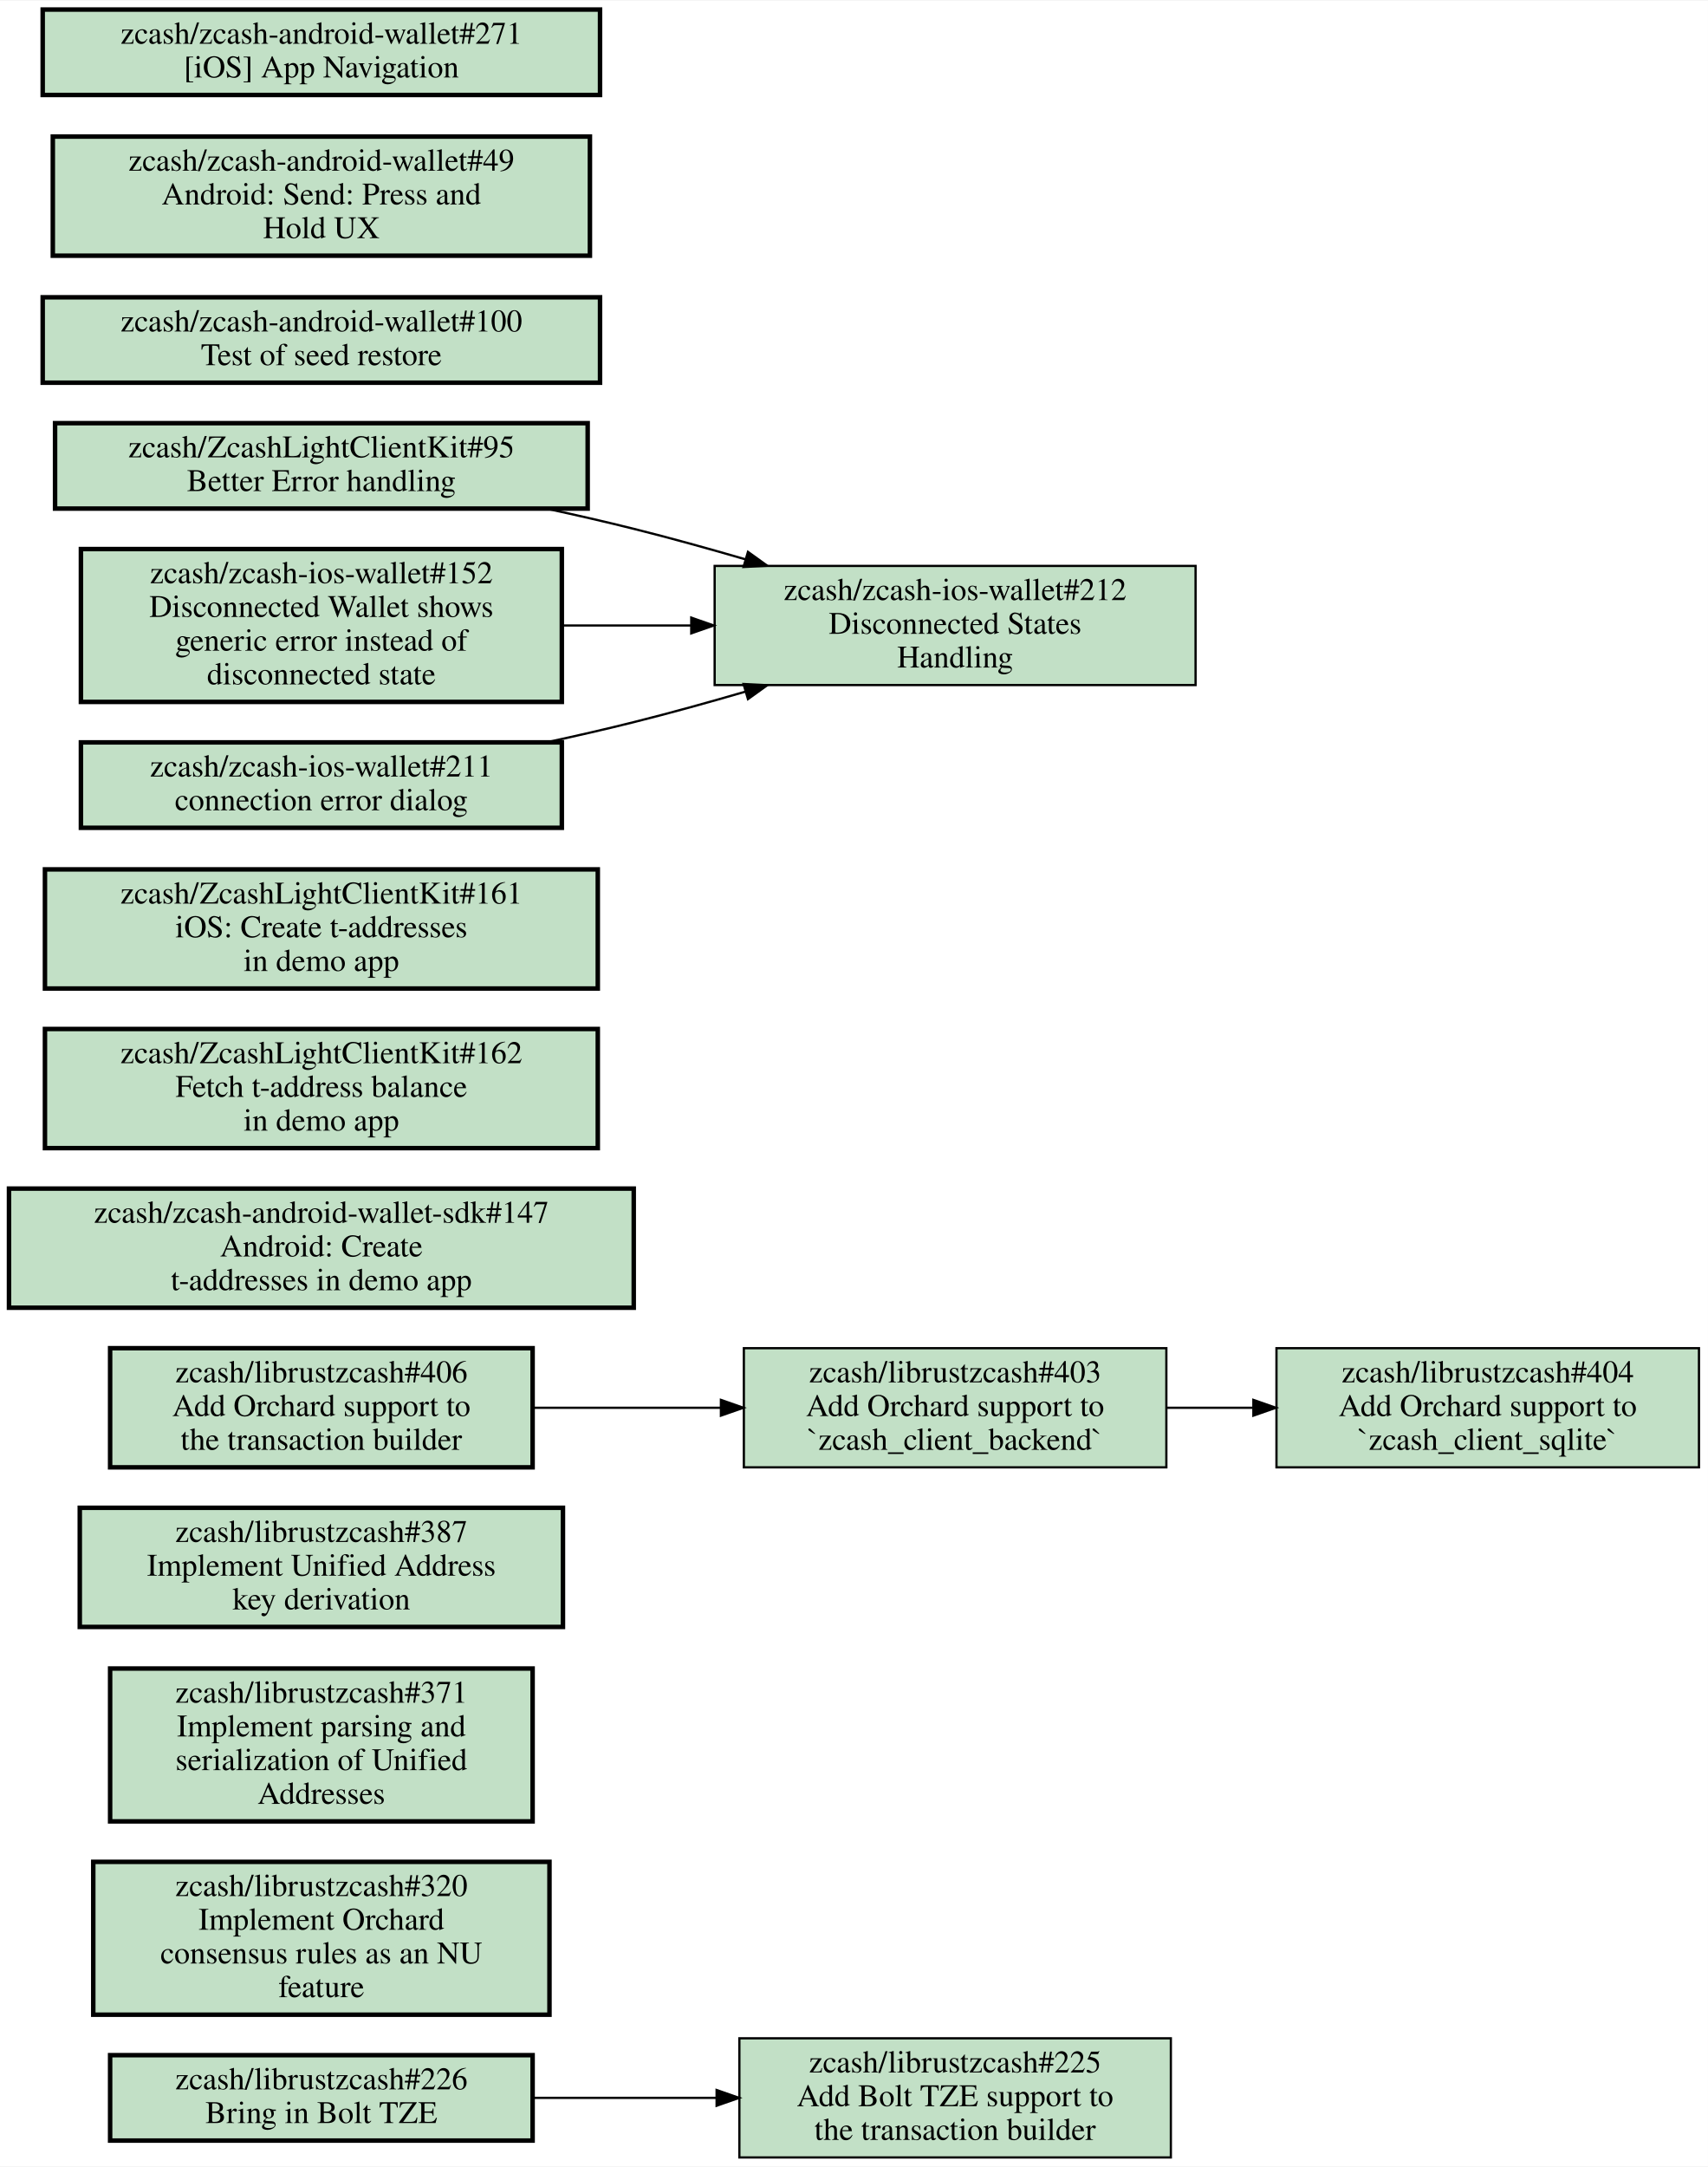
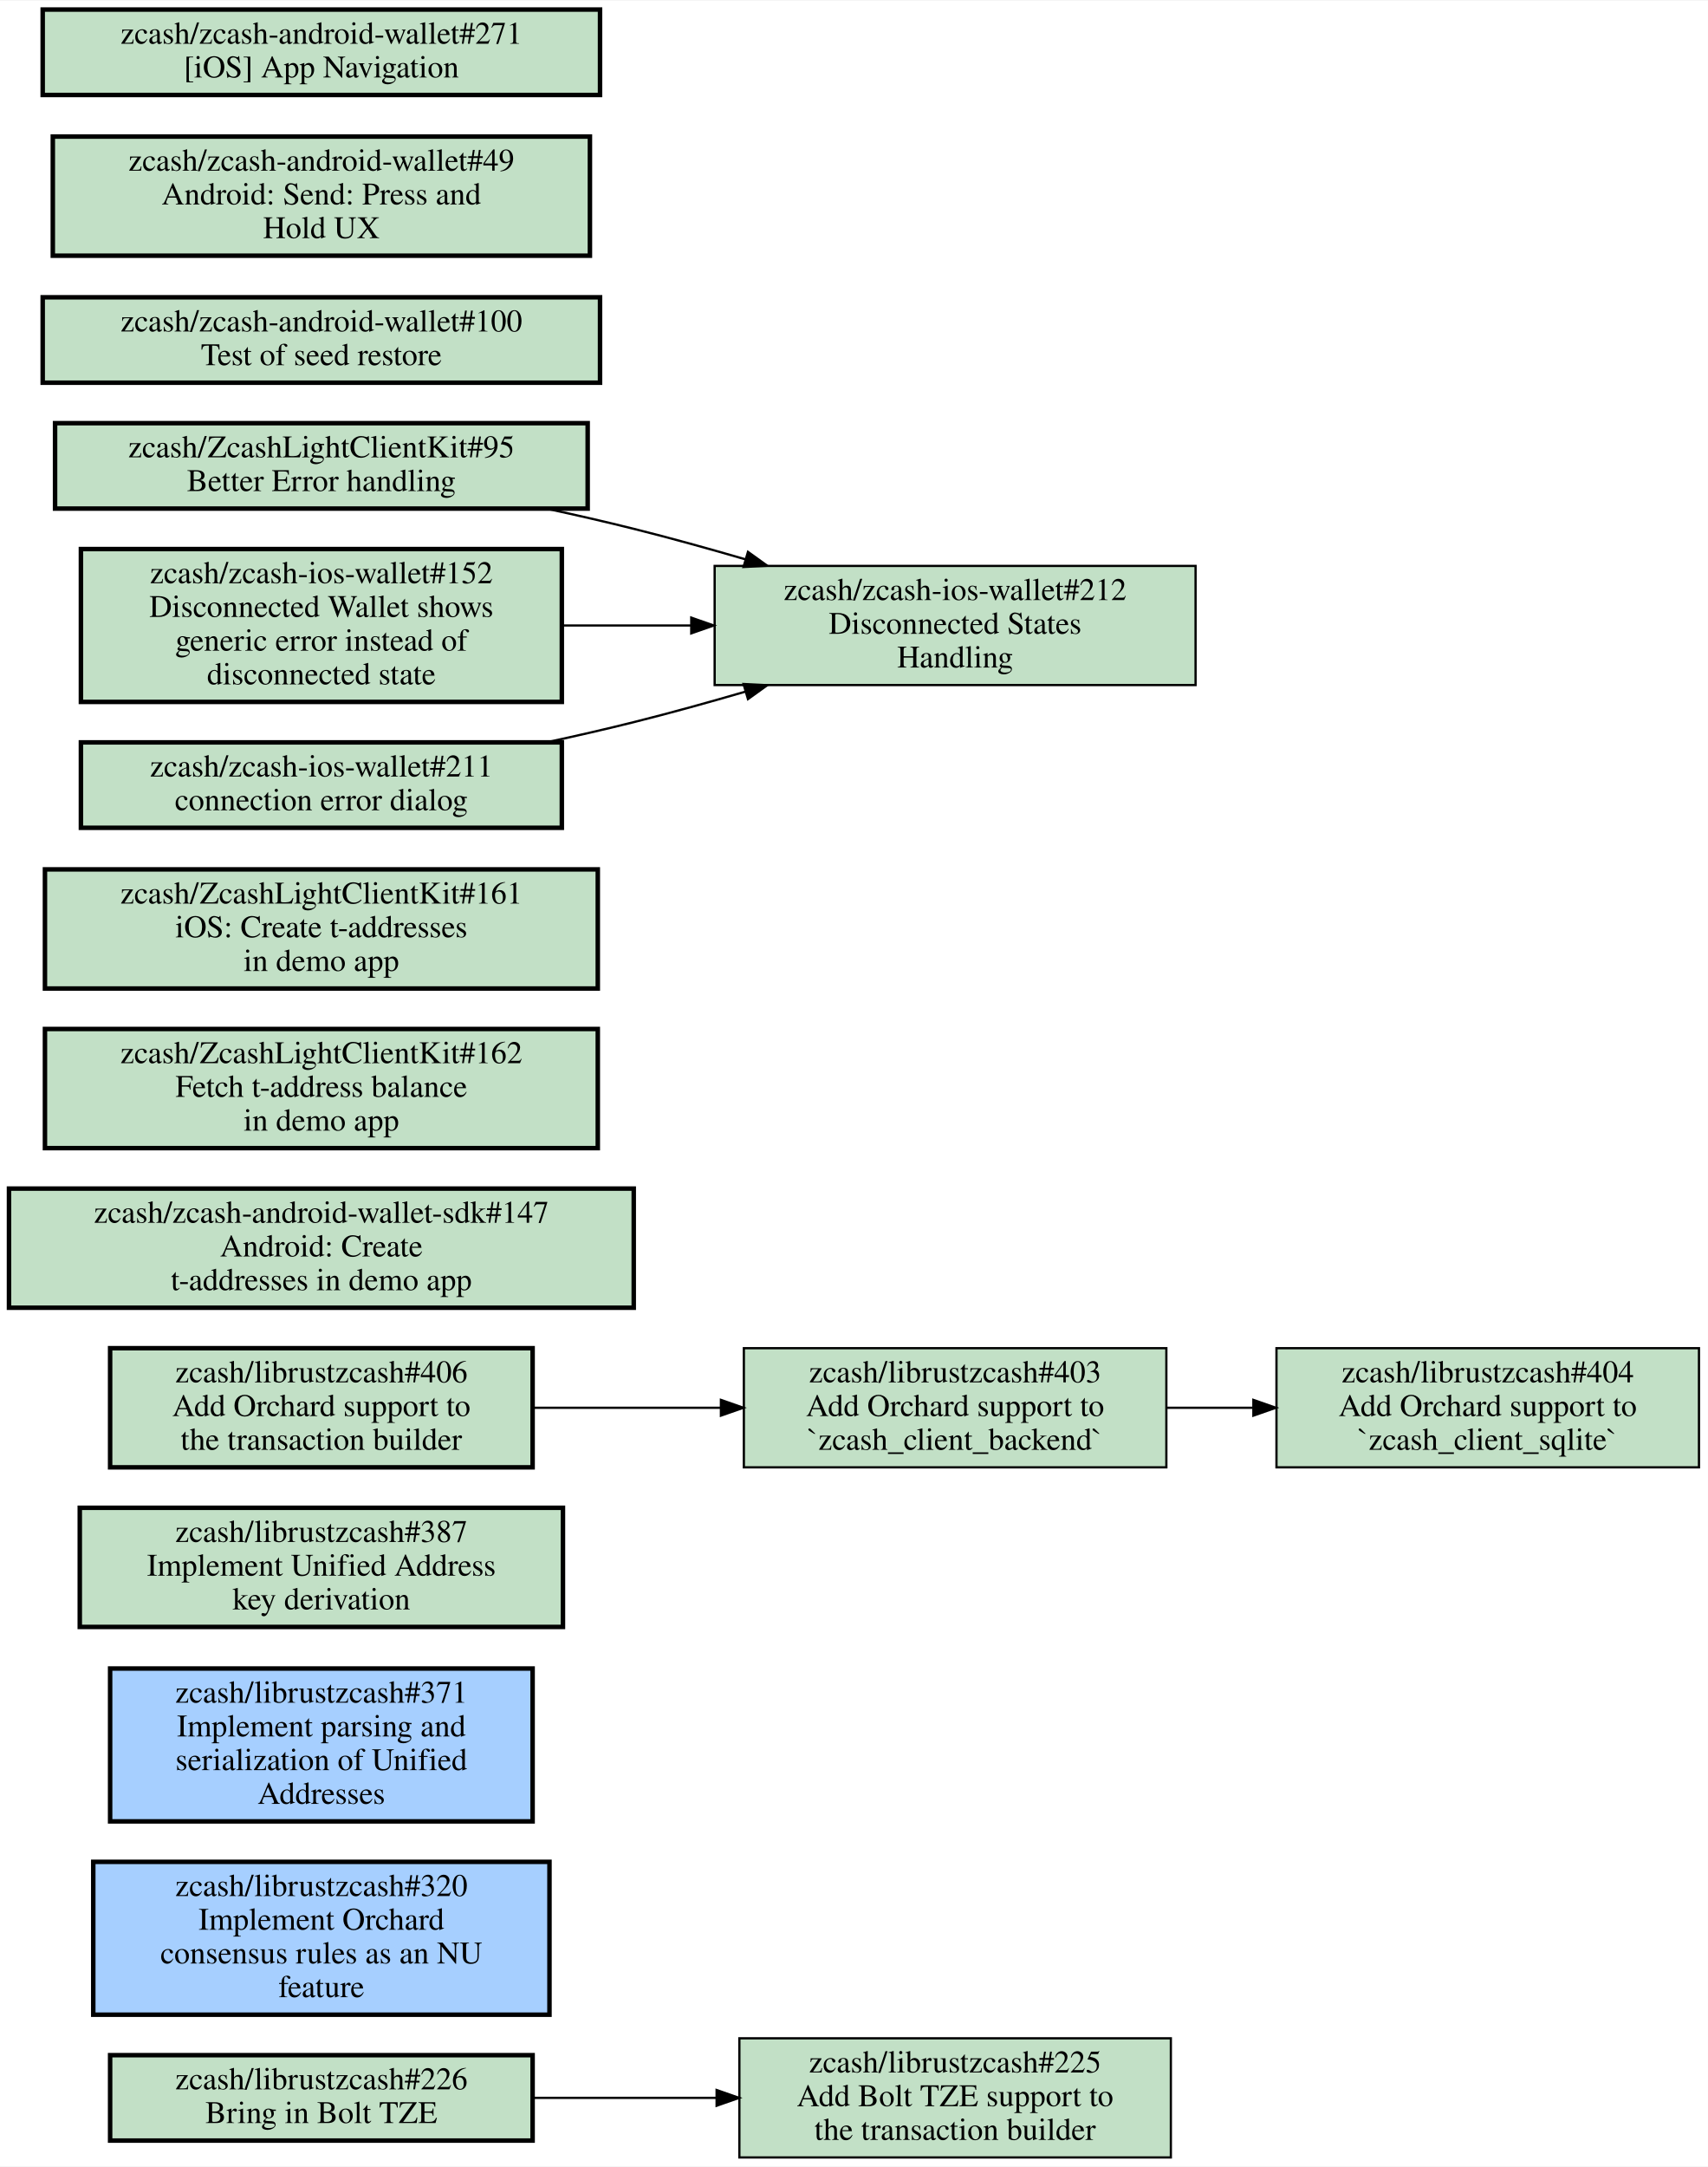
<svg xmlns="http://www.w3.org/2000/svg" xmlns:xlink="http://www.w3.org/1999/xlink" width="760pt" height="964pt" viewBox="0.00 0.00 760.00 963.50">
  <g id="graph0" class="graph" transform="scale(1 1) rotate(0) translate(4 959.5)">
    <polygon fill="#ffffff" stroke="transparent" points="-4,4 -4,-959.5 756,-959.5 756,4 -4,4" />
    <g id="node1" class="node">
      <g id="a_node1">
        <a xlink:href="https://github.com/zcash/librustzcash/issues/226" xlink:title="zcash/librustzcash#226&#10;Bring in Bolt TZE" target="_blank">
          <polygon fill="#c2e0c6" stroke="#000000" stroke-width="2" points="233,-45.5 45,-45.5 45,-7.5 233,-7.5 233,-45.5" />
          <text text-anchor="middle" x="139" y="-30.3" font-family="Times,serif" font-size="14.00" fill="#000000">zcash/librustzcash#226</text>
          <text text-anchor="middle" x="139" y="-15.3" font-family="Times,serif" font-size="14.00" fill="#000000">Bring in Bolt TZE</text>
        </a>
      </g>
    </g>
    <g id="node2" class="node">
      <g id="a_node2">
        <a xlink:href="https://github.com/zcash/librustzcash/issues/225" xlink:title="zcash/librustzcash#225&#10;Add Bolt TZE support to&#10;the transaction builder" target="_blank">
          <polygon fill="#c2e0c6" stroke="#000000" points="517,-53 325,-53 325,0 517,0 517,-53" />
          <text text-anchor="middle" x="421" y="-37.8" font-family="Times,serif" font-size="14.00" fill="#000000">zcash/librustzcash#225</text>
          <text text-anchor="middle" x="421" y="-22.8" font-family="Times,serif" font-size="14.00" fill="#000000">Add Bolt TZE support to</text>
          <text text-anchor="middle" x="421" y="-7.8" font-family="Times,serif" font-size="14.00" fill="#000000">the transaction builder</text>
        </a>
      </g>
    </g>
    <g id="edge1" class="edge">
      <path fill="none" stroke="#000000" d="M233.29,-26.5C259.42,-26.5 287.95,-26.5 314.71,-26.5" />
      <polygon fill="#000000" stroke="#000000" points="314.87,-30 324.87,-26.5 314.87,-23 314.87,-30" />
    </g>
    <g id="node3" class="node">
      <g id="a_node3">
        <a xlink:href="https://github.com/zcash/librustzcash/issues/320" xlink:title="zcash/librustzcash#320&#10;Implement Orchard&#10;consensus rules as an NU&#10;feature" target="_blank">
-           <polygon fill="#c2e0c6" stroke="#000000" stroke-width="2" points="240.5,-131.5 37.5,-131.5 37.5,-63.5 240.5,-63.5 240.5,-131.5" />
+           <polygon fill="#a6cfff" stroke="#000000" stroke-width="2" points="240.5,-131.5 37.5,-131.5 37.5,-63.5 240.5,-63.5 240.5,-131.5" />
          <text text-anchor="middle" x="139" y="-116.3" font-family="Times,serif" font-size="14.00" fill="#000000">zcash/librustzcash#320</text>
          <text text-anchor="middle" x="139" y="-101.3" font-family="Times,serif" font-size="14.00" fill="#000000">Implement Orchard</text>
          <text text-anchor="middle" x="139" y="-86.3" font-family="Times,serif" font-size="14.00" fill="#000000">consensus rules as an NU</text>
          <text text-anchor="middle" x="139" y="-71.3" font-family="Times,serif" font-size="14.00" fill="#000000">feature</text>
        </a>
      </g>
    </g>
    <g id="node4" class="node">
      <g id="a_node4">
        <a xlink:href="https://github.com/zcash/librustzcash/issues/371" xlink:title="zcash/librustzcash#371&#10;Implement parsing and&#10;serialization of Unified&#10;Addresses" target="_blank">
-           <polygon fill="#c2e0c6" stroke="#000000" stroke-width="2" points="233,-217.5 45,-217.5 45,-149.5 233,-149.5 233,-217.5" />
+           <polygon fill="#a6cfff" stroke="#000000" stroke-width="2" points="233,-217.5 45,-217.5 45,-149.5 233,-149.5 233,-217.5" />
          <text text-anchor="middle" x="139" y="-202.3" font-family="Times,serif" font-size="14.00" fill="#000000">zcash/librustzcash#371</text>
          <text text-anchor="middle" x="139" y="-187.3" font-family="Times,serif" font-size="14.00" fill="#000000">Implement parsing and</text>
          <text text-anchor="middle" x="139" y="-172.3" font-family="Times,serif" font-size="14.00" fill="#000000">serialization of Unified</text>
          <text text-anchor="middle" x="139" y="-157.3" font-family="Times,serif" font-size="14.00" fill="#000000">Addresses</text>
        </a>
      </g>
    </g>
    <g id="node5" class="node">
      <g id="a_node5">
        <a xlink:href="https://github.com/zcash/librustzcash/issues/387" xlink:title="zcash/librustzcash#387&#10;Implement Unified Address&#10;key derivation" target="_blank">
          <polygon fill="#c2e0c6" stroke="#000000" stroke-width="2" points="246.5,-289 31.5,-289 31.5,-236 246.5,-236 246.5,-289" />
          <text text-anchor="middle" x="139" y="-273.8" font-family="Times,serif" font-size="14.00" fill="#000000">zcash/librustzcash#387</text>
          <text text-anchor="middle" x="139" y="-258.8" font-family="Times,serif" font-size="14.00" fill="#000000">Implement Unified Address</text>
          <text text-anchor="middle" x="139" y="-243.8" font-family="Times,serif" font-size="14.00" fill="#000000">key derivation</text>
        </a>
      </g>
    </g>
    <g id="node6" class="node">
      <g id="a_node6">
        <a xlink:href="https://github.com/zcash/librustzcash/issues/403" xlink:title="zcash/librustzcash#403&#10;Add Orchard support to&#10;`zcash_client_backend`" target="_blank">
          <polygon fill="#c2e0c6" stroke="#000000" points="515,-360 327,-360 327,-307 515,-307 515,-360" />
          <text text-anchor="middle" x="421" y="-344.8" font-family="Times,serif" font-size="14.00" fill="#000000">zcash/librustzcash#403</text>
          <text text-anchor="middle" x="421" y="-329.8" font-family="Times,serif" font-size="14.00" fill="#000000">Add Orchard support to</text>
          <text text-anchor="middle" x="421" y="-314.8" font-family="Times,serif" font-size="14.00" fill="#000000">`zcash_client_backend`</text>
        </a>
      </g>
    </g>
    <g id="node7" class="node">
      <g id="a_node7">
        <a xlink:href="https://github.com/zcash/librustzcash/issues/404" xlink:title="zcash/librustzcash#404&#10;Add Orchard support to&#10;`zcash_client_sqlite`" target="_blank">
          <polygon fill="#c2e0c6" stroke="#000000" points="752,-360 564,-360 564,-307 752,-307 752,-360" />
          <text text-anchor="middle" x="658" y="-344.8" font-family="Times,serif" font-size="14.00" fill="#000000">zcash/librustzcash#404</text>
          <text text-anchor="middle" x="658" y="-329.8" font-family="Times,serif" font-size="14.00" fill="#000000">Add Orchard support to</text>
          <text text-anchor="middle" x="658" y="-314.8" font-family="Times,serif" font-size="14.00" fill="#000000">`zcash_client_sqlite`</text>
        </a>
      </g>
    </g>
    <g id="edge2" class="edge">
      <path fill="none" stroke="#000000" d="M515.01,-333.5C527.65,-333.5 540.69,-333.5 553.5,-333.5" />
      <polygon fill="#000000" stroke="#000000" points="553.72,-337 563.72,-333.5 553.72,-330 553.72,-337" />
    </g>
    <g id="node8" class="node">
      <g id="a_node8">
        <a xlink:href="https://github.com/zcash/librustzcash/issues/406" xlink:title="zcash/librustzcash#406&#10;Add Orchard support to&#10;the transaction builder" target="_blank">
          <polygon fill="#c2e0c6" stroke="#000000" stroke-width="2" points="233,-360 45,-360 45,-307 233,-307 233,-360" />
          <text text-anchor="middle" x="139" y="-344.8" font-family="Times,serif" font-size="14.00" fill="#000000">zcash/librustzcash#406</text>
          <text text-anchor="middle" x="139" y="-329.8" font-family="Times,serif" font-size="14.00" fill="#000000">Add Orchard support to</text>
          <text text-anchor="middle" x="139" y="-314.8" font-family="Times,serif" font-size="14.00" fill="#000000">the transaction builder</text>
        </a>
      </g>
    </g>
    <g id="edge3" class="edge">
      <path fill="none" stroke="#000000" d="M233.29,-333.5C259.99,-333.5 289.2,-333.5 316.45,-333.5" />
      <polygon fill="#000000" stroke="#000000" points="316.79,-337 326.79,-333.5 316.79,-330 316.79,-337" />
    </g>
    <g id="node9" class="node">
      <g id="a_node9">
        <a xlink:href="https://github.com/zcash/zcash-android-wallet-sdk/issues/147" xlink:title="zcash/zcash-android-wallet-sdk#147&#10;Android: Create&#10;t-addresses in demo app" target="_blank">
          <polygon fill="#c2e0c6" stroke="#000000" stroke-width="2" points="278,-431 0,-431 0,-378 278,-378 278,-431" />
          <text text-anchor="middle" x="139" y="-415.8" font-family="Times,serif" font-size="14.00" fill="#000000">zcash/zcash-android-wallet-sdk#147</text>
          <text text-anchor="middle" x="139" y="-400.8" font-family="Times,serif" font-size="14.00" fill="#000000">Android: Create</text>
          <text text-anchor="middle" x="139" y="-385.8" font-family="Times,serif" font-size="14.00" fill="#000000">t-addresses in demo app</text>
        </a>
      </g>
    </g>
    <g id="node10" class="node">
      <g id="a_node10">
        <a xlink:href="https://github.com/zcash/ZcashLightClientKit/issues/162" xlink:title="zcash/ZcashLightClientKit#162&#10;Fetch t-address balance&#10;in demo app" target="_blank">
          <polygon fill="#c2e0c6" stroke="#000000" stroke-width="2" points="262,-502 16,-502 16,-449 262,-449 262,-502" />
          <text text-anchor="middle" x="139" y="-486.8" font-family="Times,serif" font-size="14.00" fill="#000000">zcash/ZcashLightClientKit#162</text>
          <text text-anchor="middle" x="139" y="-471.8" font-family="Times,serif" font-size="14.00" fill="#000000">Fetch t-address balance</text>
          <text text-anchor="middle" x="139" y="-456.8" font-family="Times,serif" font-size="14.00" fill="#000000">in demo app</text>
        </a>
      </g>
    </g>
    <g id="node11" class="node">
      <g id="a_node11">
        <a xlink:href="https://github.com/zcash/ZcashLightClientKit/issues/161" xlink:title="zcash/ZcashLightClientKit#161&#10;iOS: Create t-addresses&#10;in demo app" target="_blank">
          <polygon fill="#c2e0c6" stroke="#000000" stroke-width="2" points="262,-573 16,-573 16,-520 262,-520 262,-573" />
          <text text-anchor="middle" x="139" y="-557.8" font-family="Times,serif" font-size="14.00" fill="#000000">zcash/ZcashLightClientKit#161</text>
          <text text-anchor="middle" x="139" y="-542.8" font-family="Times,serif" font-size="14.00" fill="#000000">iOS: Create t-addresses</text>
          <text text-anchor="middle" x="139" y="-527.8" font-family="Times,serif" font-size="14.00" fill="#000000">in demo app</text>
        </a>
      </g>
    </g>
    <g id="node12" class="node">
      <g id="a_node12">
        <a xlink:href="https://github.com/zcash/ZcashLightClientKit/issues/95" xlink:title="zcash/ZcashLightClientKit#95&#10;Better Error handling" target="_blank">
          <polygon fill="#c2e0c6" stroke="#000000" stroke-width="2" points="257.5,-771.5 20.5,-771.5 20.5,-733.5 257.5,-733.5 257.5,-771.5" />
          <text text-anchor="middle" x="139" y="-756.3" font-family="Times,serif" font-size="14.00" fill="#000000">zcash/ZcashLightClientKit#95</text>
          <text text-anchor="middle" x="139" y="-741.3" font-family="Times,serif" font-size="14.00" fill="#000000">Better Error handling</text>
        </a>
      </g>
    </g>
    <g id="node13" class="node">
      <g id="a_node13">
        <a xlink:href="https://github.com/zcash/zcash-ios-wallet/issues/212" xlink:title="zcash/zcash-ios-wallet#212&#10;Disconnected States&#10;Handling" target="_blank">
          <polygon fill="#c2e0c6" stroke="#000000" points="528,-708 314,-708 314,-655 528,-655 528,-708" />
          <text text-anchor="middle" x="421" y="-692.8" font-family="Times,serif" font-size="14.00" fill="#000000">zcash/zcash-ios-wallet#212</text>
          <text text-anchor="middle" x="421" y="-677.8" font-family="Times,serif" font-size="14.00" fill="#000000">Disconnected States</text>
          <text text-anchor="middle" x="421" y="-662.8" font-family="Times,serif" font-size="14.00" fill="#000000">Handling</text>
        </a>
      </g>
    </g>
    <g id="edge4" class="edge">
      <path fill="none" stroke="#000000" d="M239.47,-733.42C252.48,-730.61 265.58,-727.61 278,-724.5 294.19,-720.45 311.27,-715.71 327.79,-710.9" />
      <polygon fill="#000000" stroke="#000000" points="328.827,-714.243 337.43,-708.06 326.849,-707.529 328.827,-714.243" />
    </g>
    <g id="node14" class="node">
      <g id="a_node14">
        <a xlink:href="https://github.com/zcash/zcash-android-wallet/issues/100" xlink:title="zcash/zcash-android-wallet#100&#10;Test of seed restore" target="_blank">
          <polygon fill="#c2e0c6" stroke="#000000" stroke-width="2" points="263,-827.5 15,-827.5 15,-789.5 263,-789.5 263,-827.5" />
          <text text-anchor="middle" x="139" y="-812.3" font-family="Times,serif" font-size="14.00" fill="#000000">zcash/zcash-android-wallet#100</text>
          <text text-anchor="middle" x="139" y="-797.3" font-family="Times,serif" font-size="14.00" fill="#000000">Test of seed restore</text>
        </a>
      </g>
    </g>
    <g id="node15" class="node">
      <g id="a_node15">
        <a xlink:href="https://github.com/zcash/zcash-android-wallet/issues/49" xlink:title="zcash/zcash-android-wallet#49&#10;Android: Send: Press and&#10;Hold UX" target="_blank">
          <polygon fill="#c2e0c6" stroke="#000000" stroke-width="2" points="258.5,-899 19.5,-899 19.5,-846 258.5,-846 258.5,-899" />
          <text text-anchor="middle" x="139" y="-883.8" font-family="Times,serif" font-size="14.00" fill="#000000">zcash/zcash-android-wallet#49</text>
          <text text-anchor="middle" x="139" y="-868.8" font-family="Times,serif" font-size="14.00" fill="#000000">Android: Send: Press and</text>
          <text text-anchor="middle" x="139" y="-853.8" font-family="Times,serif" font-size="14.00" fill="#000000">Hold UX</text>
        </a>
      </g>
    </g>
    <g id="node16" class="node">
      <g id="a_node16">
        <a xlink:href="https://github.com/zcash/zcash-android-wallet/issues/271" xlink:title="zcash/zcash-android-wallet#271&#10;[iOS] App Navigation" target="_blank">
          <polygon fill="#c2e0c6" stroke="#000000" stroke-width="2" points="263,-955.5 15,-955.5 15,-917.5 263,-917.5 263,-955.5" />
          <text text-anchor="middle" x="139" y="-940.3" font-family="Times,serif" font-size="14.00" fill="#000000">zcash/zcash-android-wallet#271</text>
          <text text-anchor="middle" x="139" y="-925.3" font-family="Times,serif" font-size="14.00" fill="#000000">[iOS] App Navigation</text>
        </a>
      </g>
    </g>
    <g id="node17" class="node">
      <g id="a_node17">
        <a xlink:href="https://github.com/zcash/zcash-ios-wallet/issues/152" xlink:title="zcash/zcash-ios-wallet#152&#10;Disconnected Wallet shows&#10;generic error instead of&#10;disconnected state" target="_blank">
          <polygon fill="#c2e0c6" stroke="#000000" stroke-width="2" points="246,-715.5 32,-715.5 32,-647.5 246,-647.5 246,-715.5" />
          <text text-anchor="middle" x="139" y="-700.3" font-family="Times,serif" font-size="14.00" fill="#000000">zcash/zcash-ios-wallet#152</text>
          <text text-anchor="middle" x="139" y="-685.3" font-family="Times,serif" font-size="14.00" fill="#000000">Disconnected Wallet shows</text>
          <text text-anchor="middle" x="139" y="-670.3" font-family="Times,serif" font-size="14.00" fill="#000000">generic error instead of</text>
          <text text-anchor="middle" x="139" y="-655.3" font-family="Times,serif" font-size="14.00" fill="#000000">disconnected state</text>
        </a>
      </g>
    </g>
    <g id="edge5" class="edge">
      <path fill="none" stroke="#000000" d="M246.01,-681.5C264.77,-681.5 284.38,-681.5 303.4,-681.5" />
      <polygon fill="#000000" stroke="#000000" points="303.59,-685 313.59,-681.5 303.59,-678 303.59,-685" />
    </g>
    <g id="node18" class="node">
      <g id="a_node18">
        <a xlink:href="https://github.com/zcash/zcash-ios-wallet/issues/211" xlink:title="zcash/zcash-ios-wallet#211&#10;connection error dialog" target="_blank">
          <polygon fill="#c2e0c6" stroke="#000000" stroke-width="2" points="246,-629.5 32,-629.5 32,-591.5 246,-591.5 246,-629.5" />
          <text text-anchor="middle" x="139" y="-614.3" font-family="Times,serif" font-size="14.00" fill="#000000">zcash/zcash-ios-wallet#211</text>
          <text text-anchor="middle" x="139" y="-599.3" font-family="Times,serif" font-size="14.00" fill="#000000">connection error dialog</text>
        </a>
      </g>
    </g>
    <g id="edge6" class="edge">
      <path fill="none" stroke="#000000" d="M239.47,-629.58C252.48,-632.39 265.58,-635.39 278,-638.5 294.19,-642.55 311.27,-647.29 327.79,-652.1" />
      <polygon fill="#000000" stroke="#000000" points="326.849,-655.471 337.43,-654.94 328.827,-648.757 326.849,-655.471" />
    </g>
  </g>
</svg>
